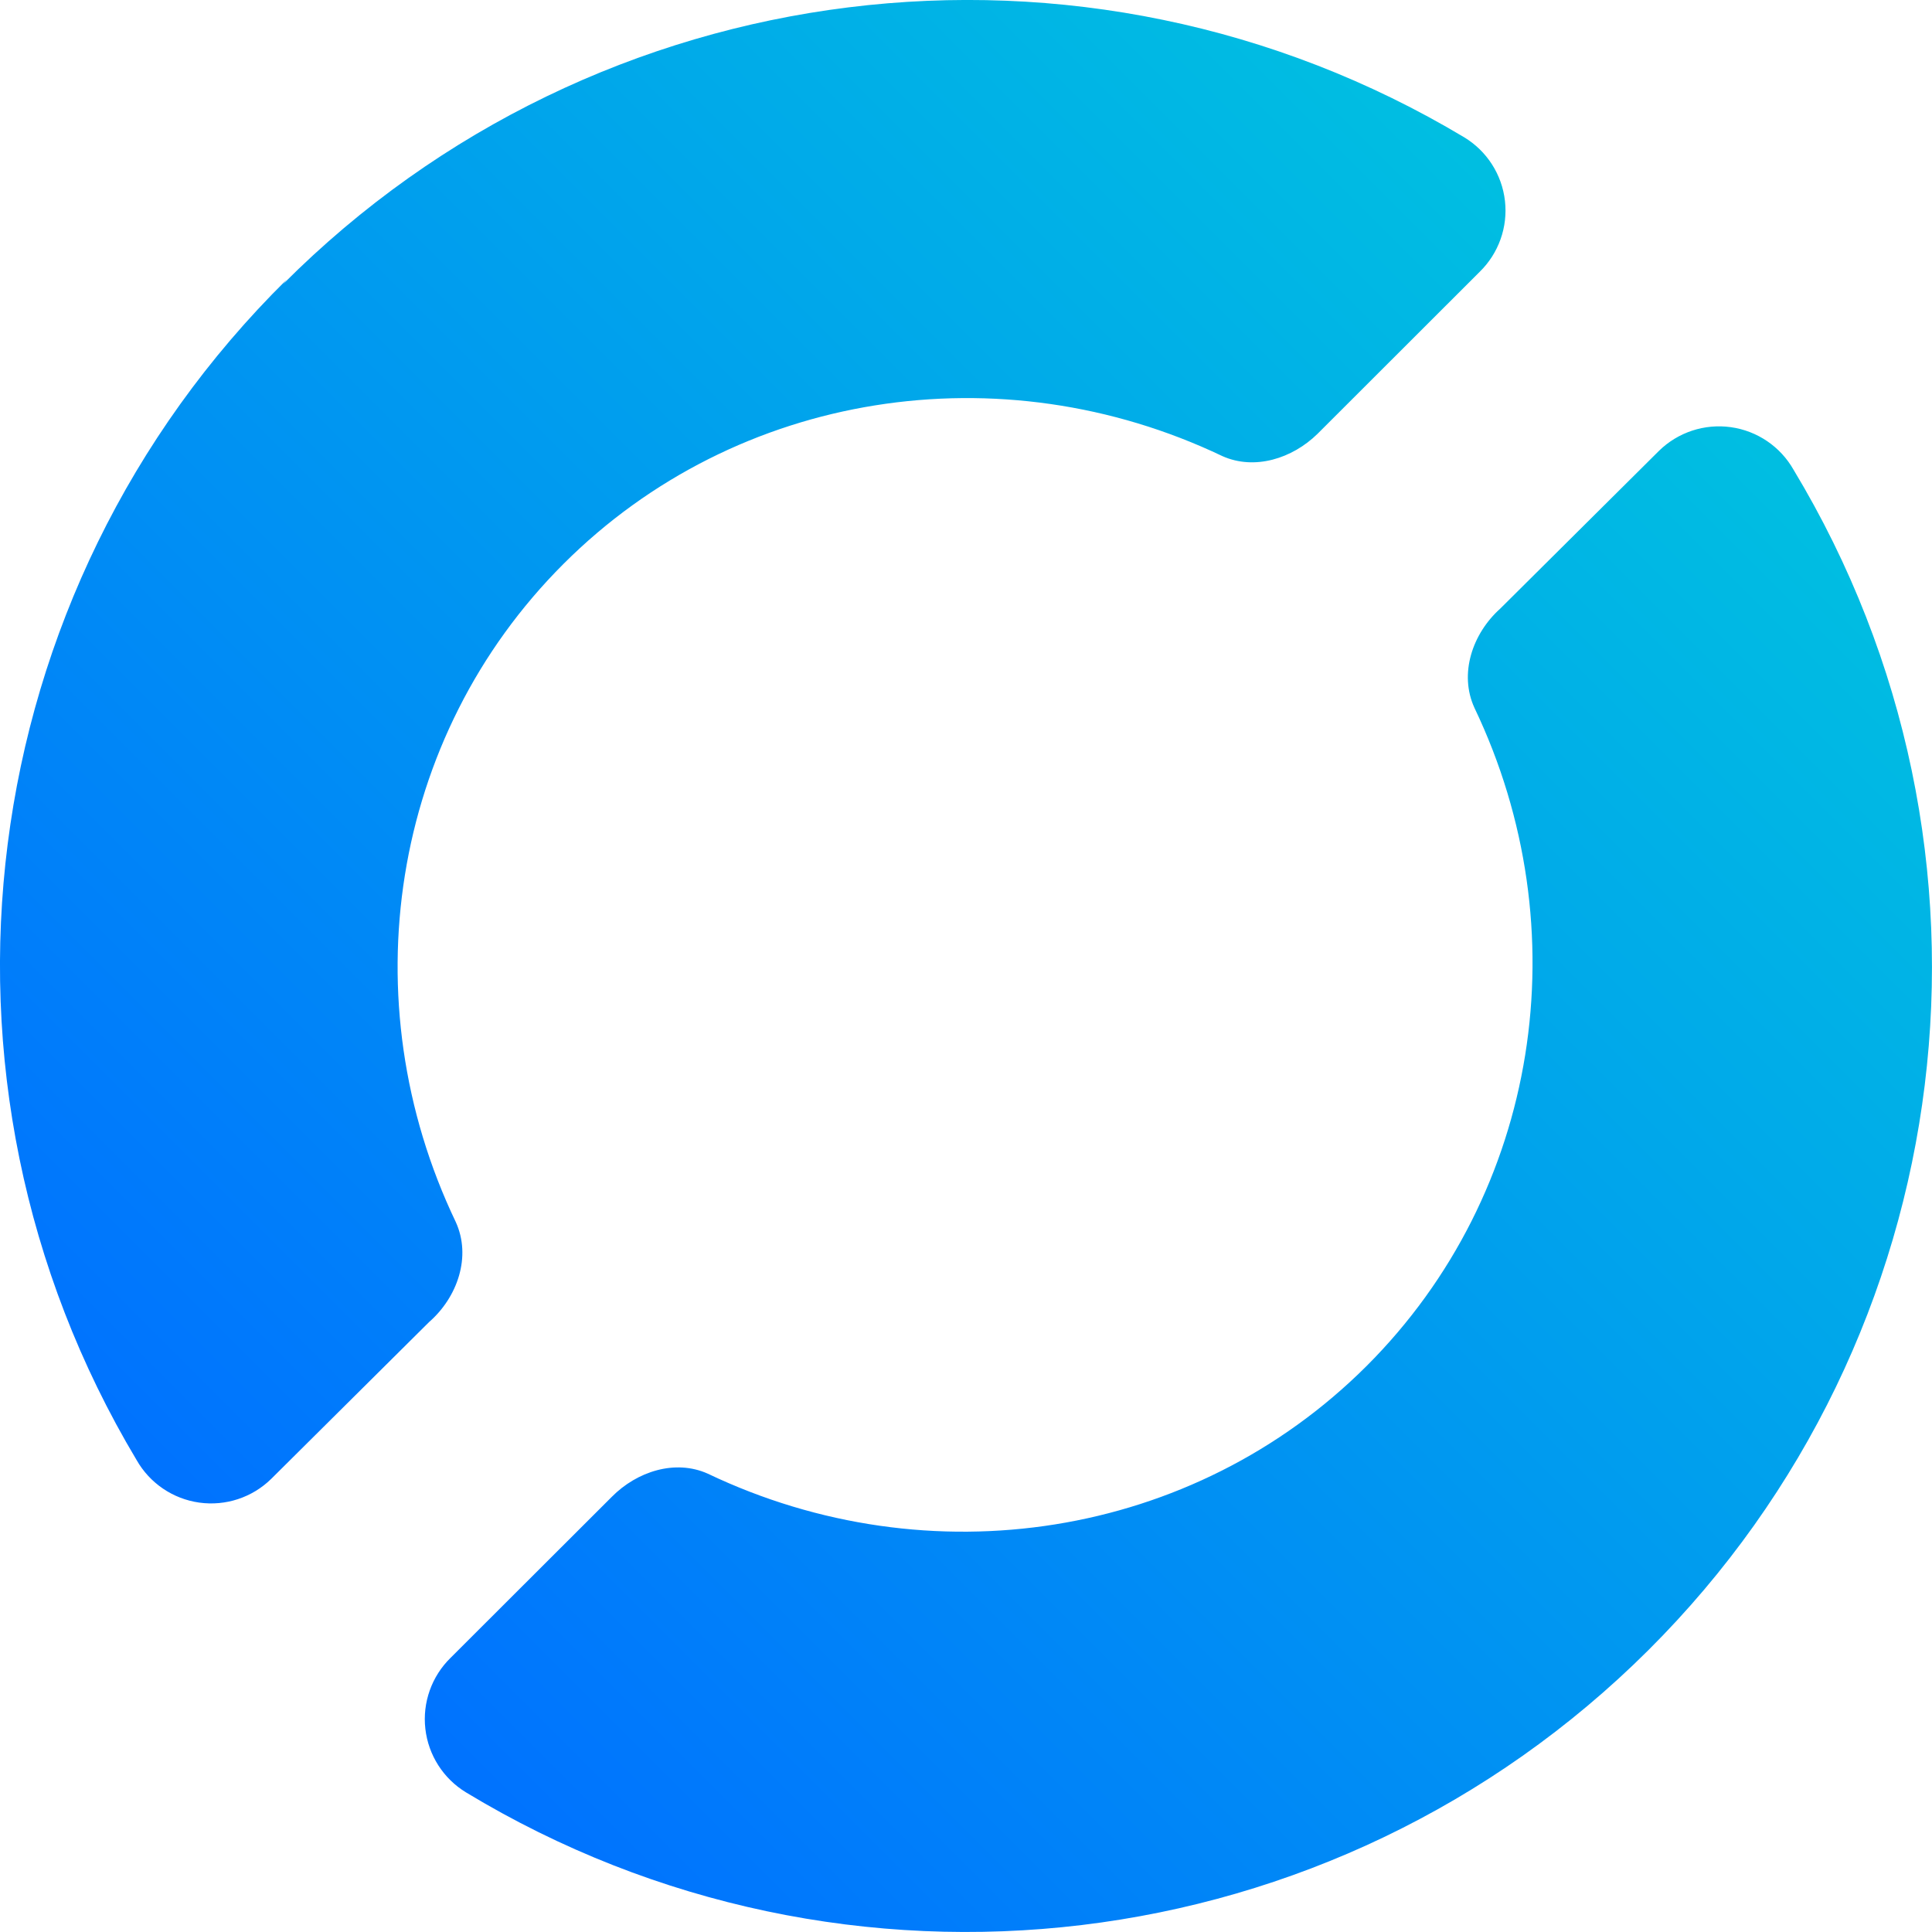
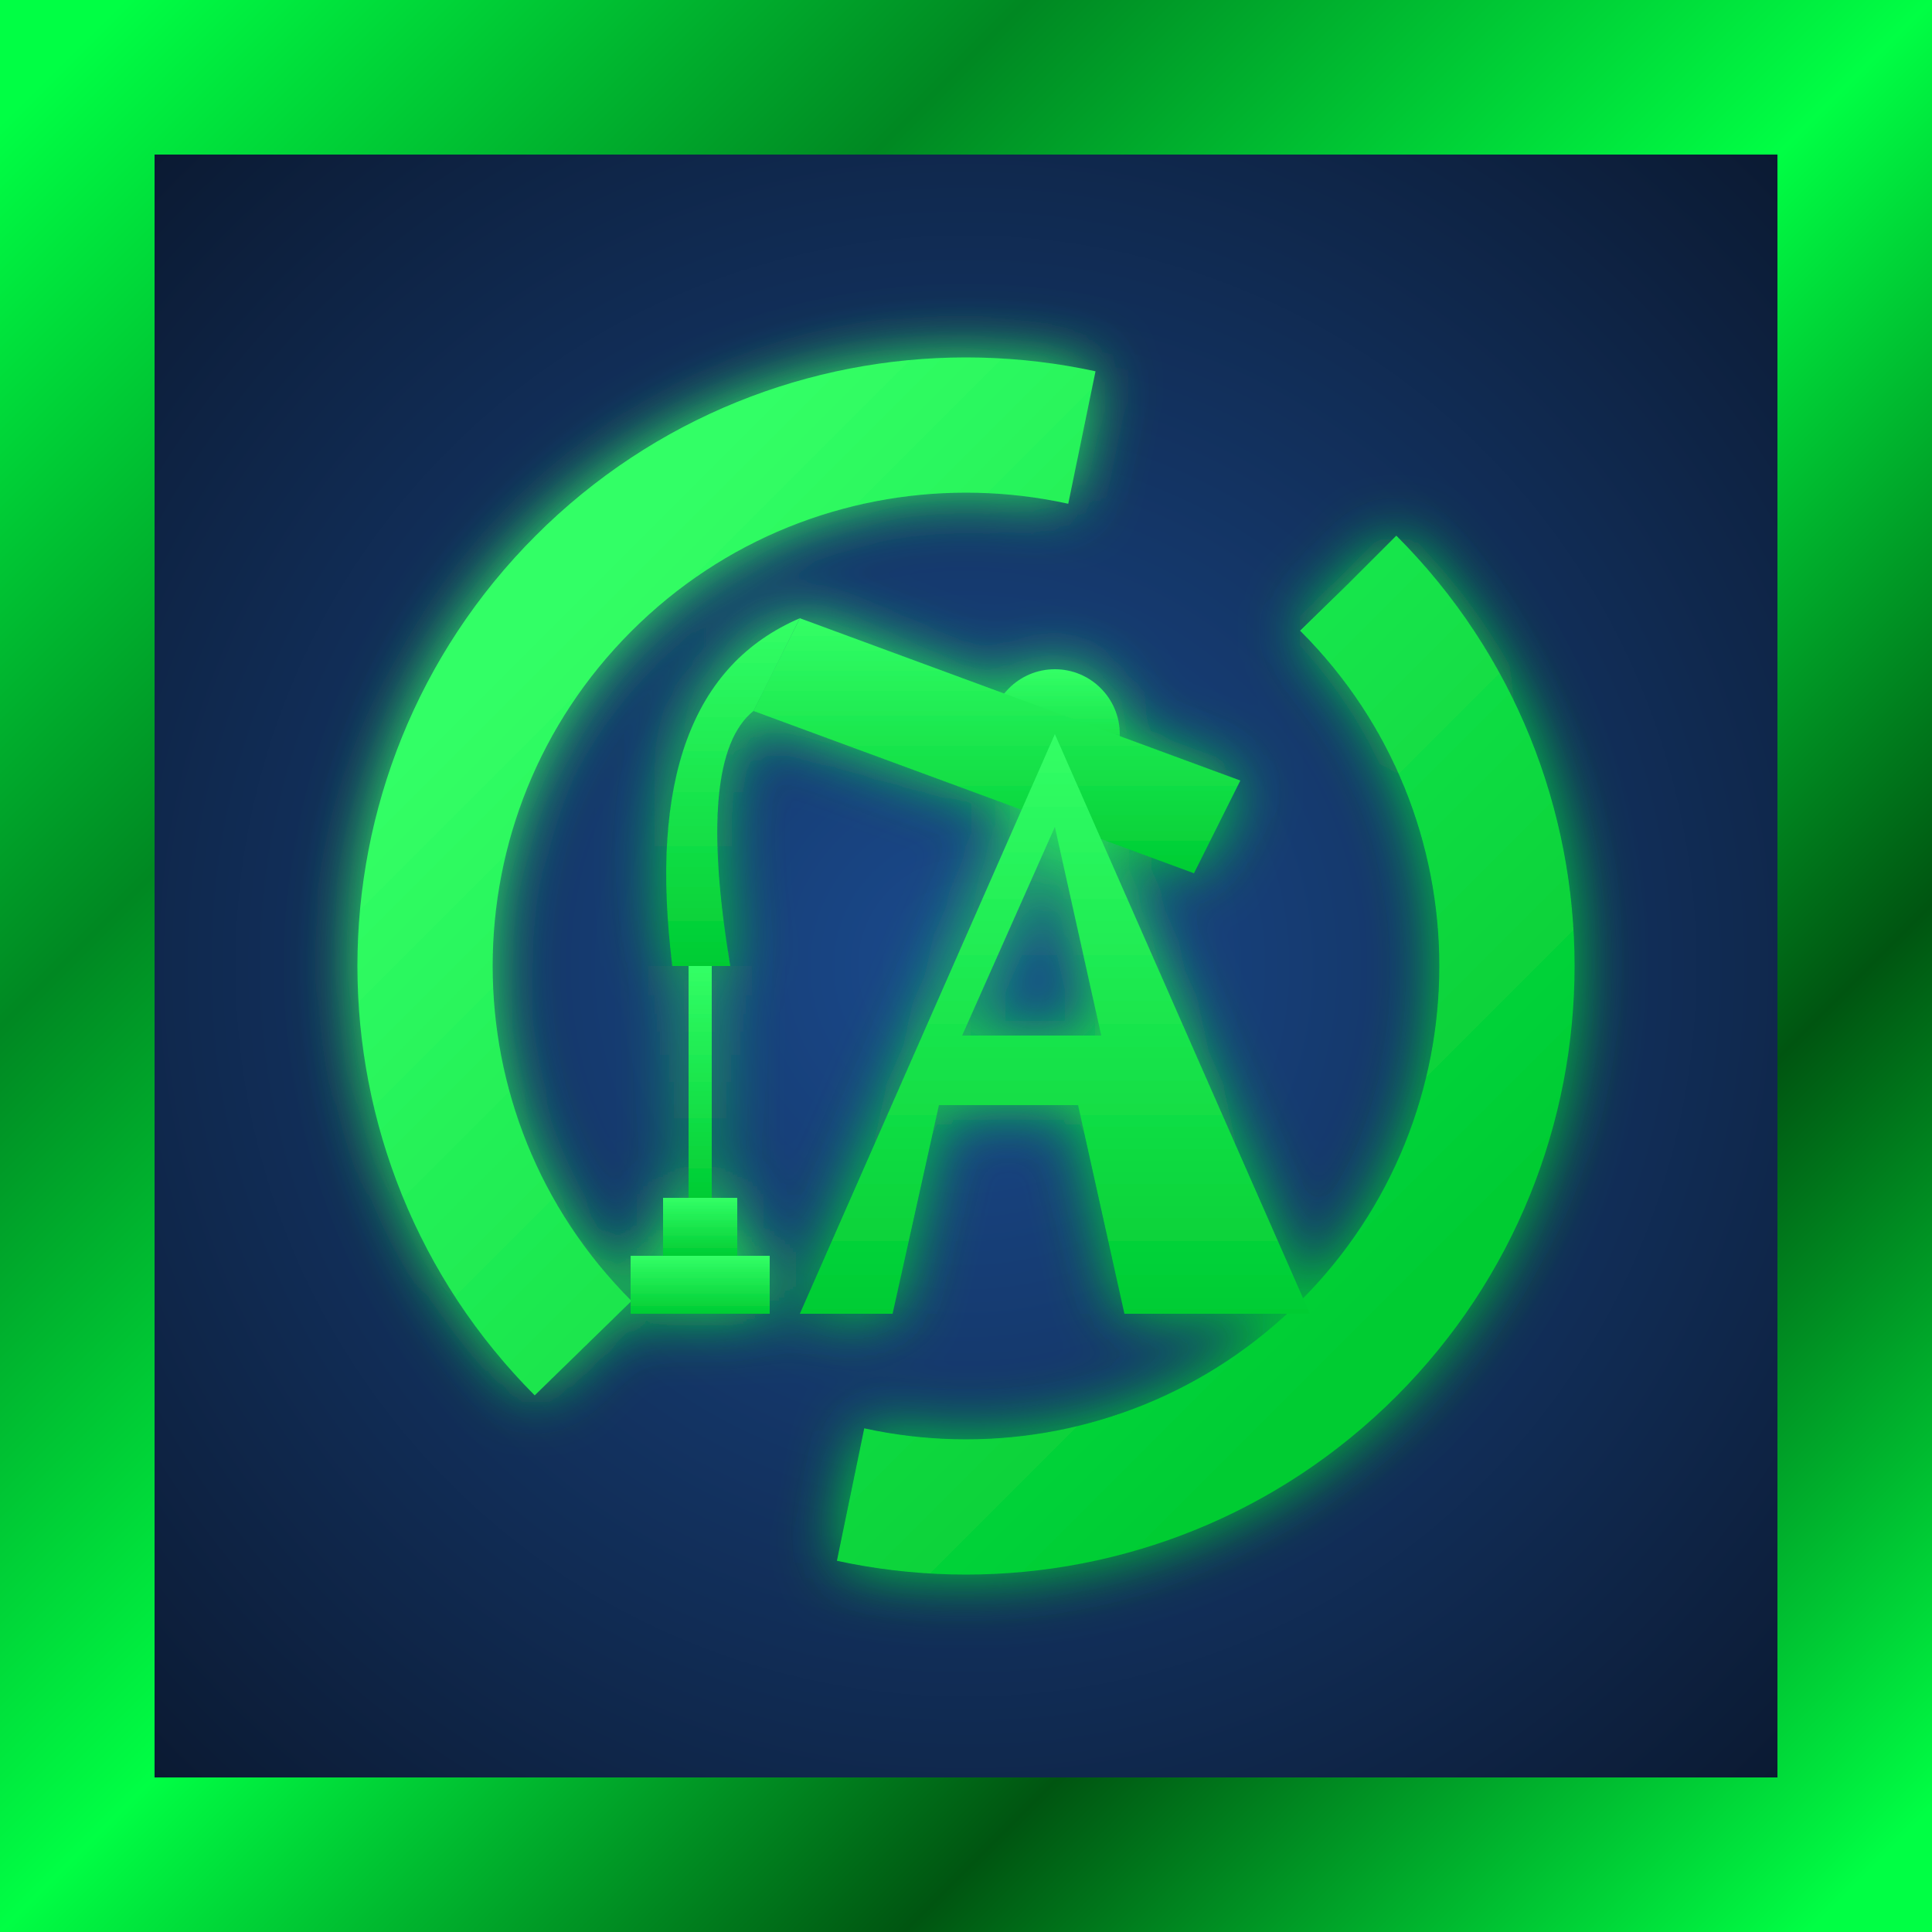
- <svg xmlns="http://www.w3.org/2000/svg" xmlns:xlink="http://www.w3.org/1999/xlink" xml:space="preserve" width="26" height="26" style="isolation:isolate" viewBox="66.993 897.484 26 26">
+ <svg xmlns="http://www.w3.org/2000/svg" viewBox="0 0 500 500" width="500" height="500">
  <defs>
-     <linearGradient xlink:href="#a" id="b" x1=".148" x2=".845" y1=".851" y2=".154" gradientTransform="matrix(26.00048 0 0 25.99935 66.993 897.485)" gradientUnits="userSpaceOnUse" />
+     <radialGradient id="bg-grad" cx="50%" cy="50%" r="75%" fx="50%" fy="50%">
+       <stop offset="0%" stop-color="#1a4a8d" />
+       <stop offset="100%" stop-color="#070d1a" />
+     </radialGradient>
+     <linearGradient id="border-grad" x1="0%" y1="0%" x2="100%" y2="100%">
+       <stop offset="0%" stop-color="#00ff44" />
+       <stop offset="25%" stop-color="#008822" />
+       <stop offset="50%" stop-color="#00ff44" />
+       <stop offset="75%" stop-color="#005511" />
+       <stop offset="100%" stop-color="#00ff44" />
+     </linearGradient>
+     <linearGradient id="icon-grad" x1="0%" y1="0%" x2="0%" y2="100%">
+       <stop offset="0%" stop-color="#33ff66" />
+       <stop offset="100%" stop-color="#00cc33" />
+     </linearGradient>
+     <filter id="glow" x="-20%" y="-20%" width="140%" height="140%">
+       <feGaussianBlur stdDeviation="8" result="blur" />
+       <feComposite in="SourceGraphic" in2="blur" operator="over" />
+     </filter>
  </defs>
-   <linearGradient id="a" x1=".148" x2=".845" y1=".851" y2=".154" gradientTransform="matrix(26.301 0 0 26.331 90.674 911.757)" gradientUnits="userSpaceOnUse">
-     <stop offset="0" stop-color="#004ba6" style="stop-color:#0071ff;stop-opacity:1" />
-     <stop offset="1" stop-color="#00bfe1" style="stop-color:#00bfe1;stop-opacity:1" />
-   </linearGradient>
-   <path fill="url(#a)" d="m89.318 903.552-2.135 2.122c-.376.337-.558.879-.347 1.337 1.422 2.976.882 6.524-1.452 8.856-2.335 2.331-5.887 2.87-8.866 1.449-.439-.197-.954-.03-1.292.312l-2.17 2.167a1.154 1.154 0 0 0 .208 1.81 13.005 13.005 0 0 0 15.91-1.912 12.97 12.97 0 0 0 1.956-15.887 1.154 1.154 0 0 0-1.812-.254zm-18.467-2.305a12.969 12.969 0 0 0-2.02 15.885 1.154 1.154 0 0 0 1.812.254l2.124-2.11c.385-.336.572-.884.359-1.348-1.423-2.976-.884-6.524 1.451-8.856 2.334-2.332 5.887-2.871 8.866-1.45.434.194.942.033 1.281-.3l2.182-2.18a1.152 1.152 0 0 0-.208-1.81 13.009 13.009 0 0 0-15.893 1.973z" style="fill:url(#b);stroke-width:.988" />
+   <rect width="500" height="500" fill="url(#bg-grad)" />
+   <rect x="20" y="20" width="460" height="460" fill="none" stroke="url(#border-grad)" stroke-width="40" />
+   <g filter="url(#glow)">
+     <circle cx="250" cy="250" r="140" fill="none" stroke="url(#icon-grad)" stroke-width="35" stroke-linecap="butt" stroke-dasharray="360 80" transform="rotate(-45 250 250)" />
+     <g transform="translate(117, 82) scale(0.6)">
+       <circle cx="260" cy="180" r="28" fill="url(#icon-grad)" />
+       <polygon points="340,200 150,130 130,170 320,240" fill="url(#icon-grad)" />
+       <path d="M 150 130 Q 80 160 95 280 L 120 280 Q 105 190 130 170 Z" fill="url(#icon-grad)" />
+       <rect x="102" y="280" width="10" height="100" fill="url(#icon-grad)" />
+       <rect x="91" y="380" width="32" height="25" fill="url(#icon-grad)" />
+       <rect x="77" y="405" width="60" height="25" fill="url(#icon-grad)" />
+       <path d="         M 260 180          L 370 430          L 290 430          L 270 340          L 210 340          L 190 430          L 150 430          Z          M 260 220          L 220 310          L 280 310          Z" fill="url(#icon-grad)" fill-rule="evenodd" />
+     </g>
+   </g>
</svg>
